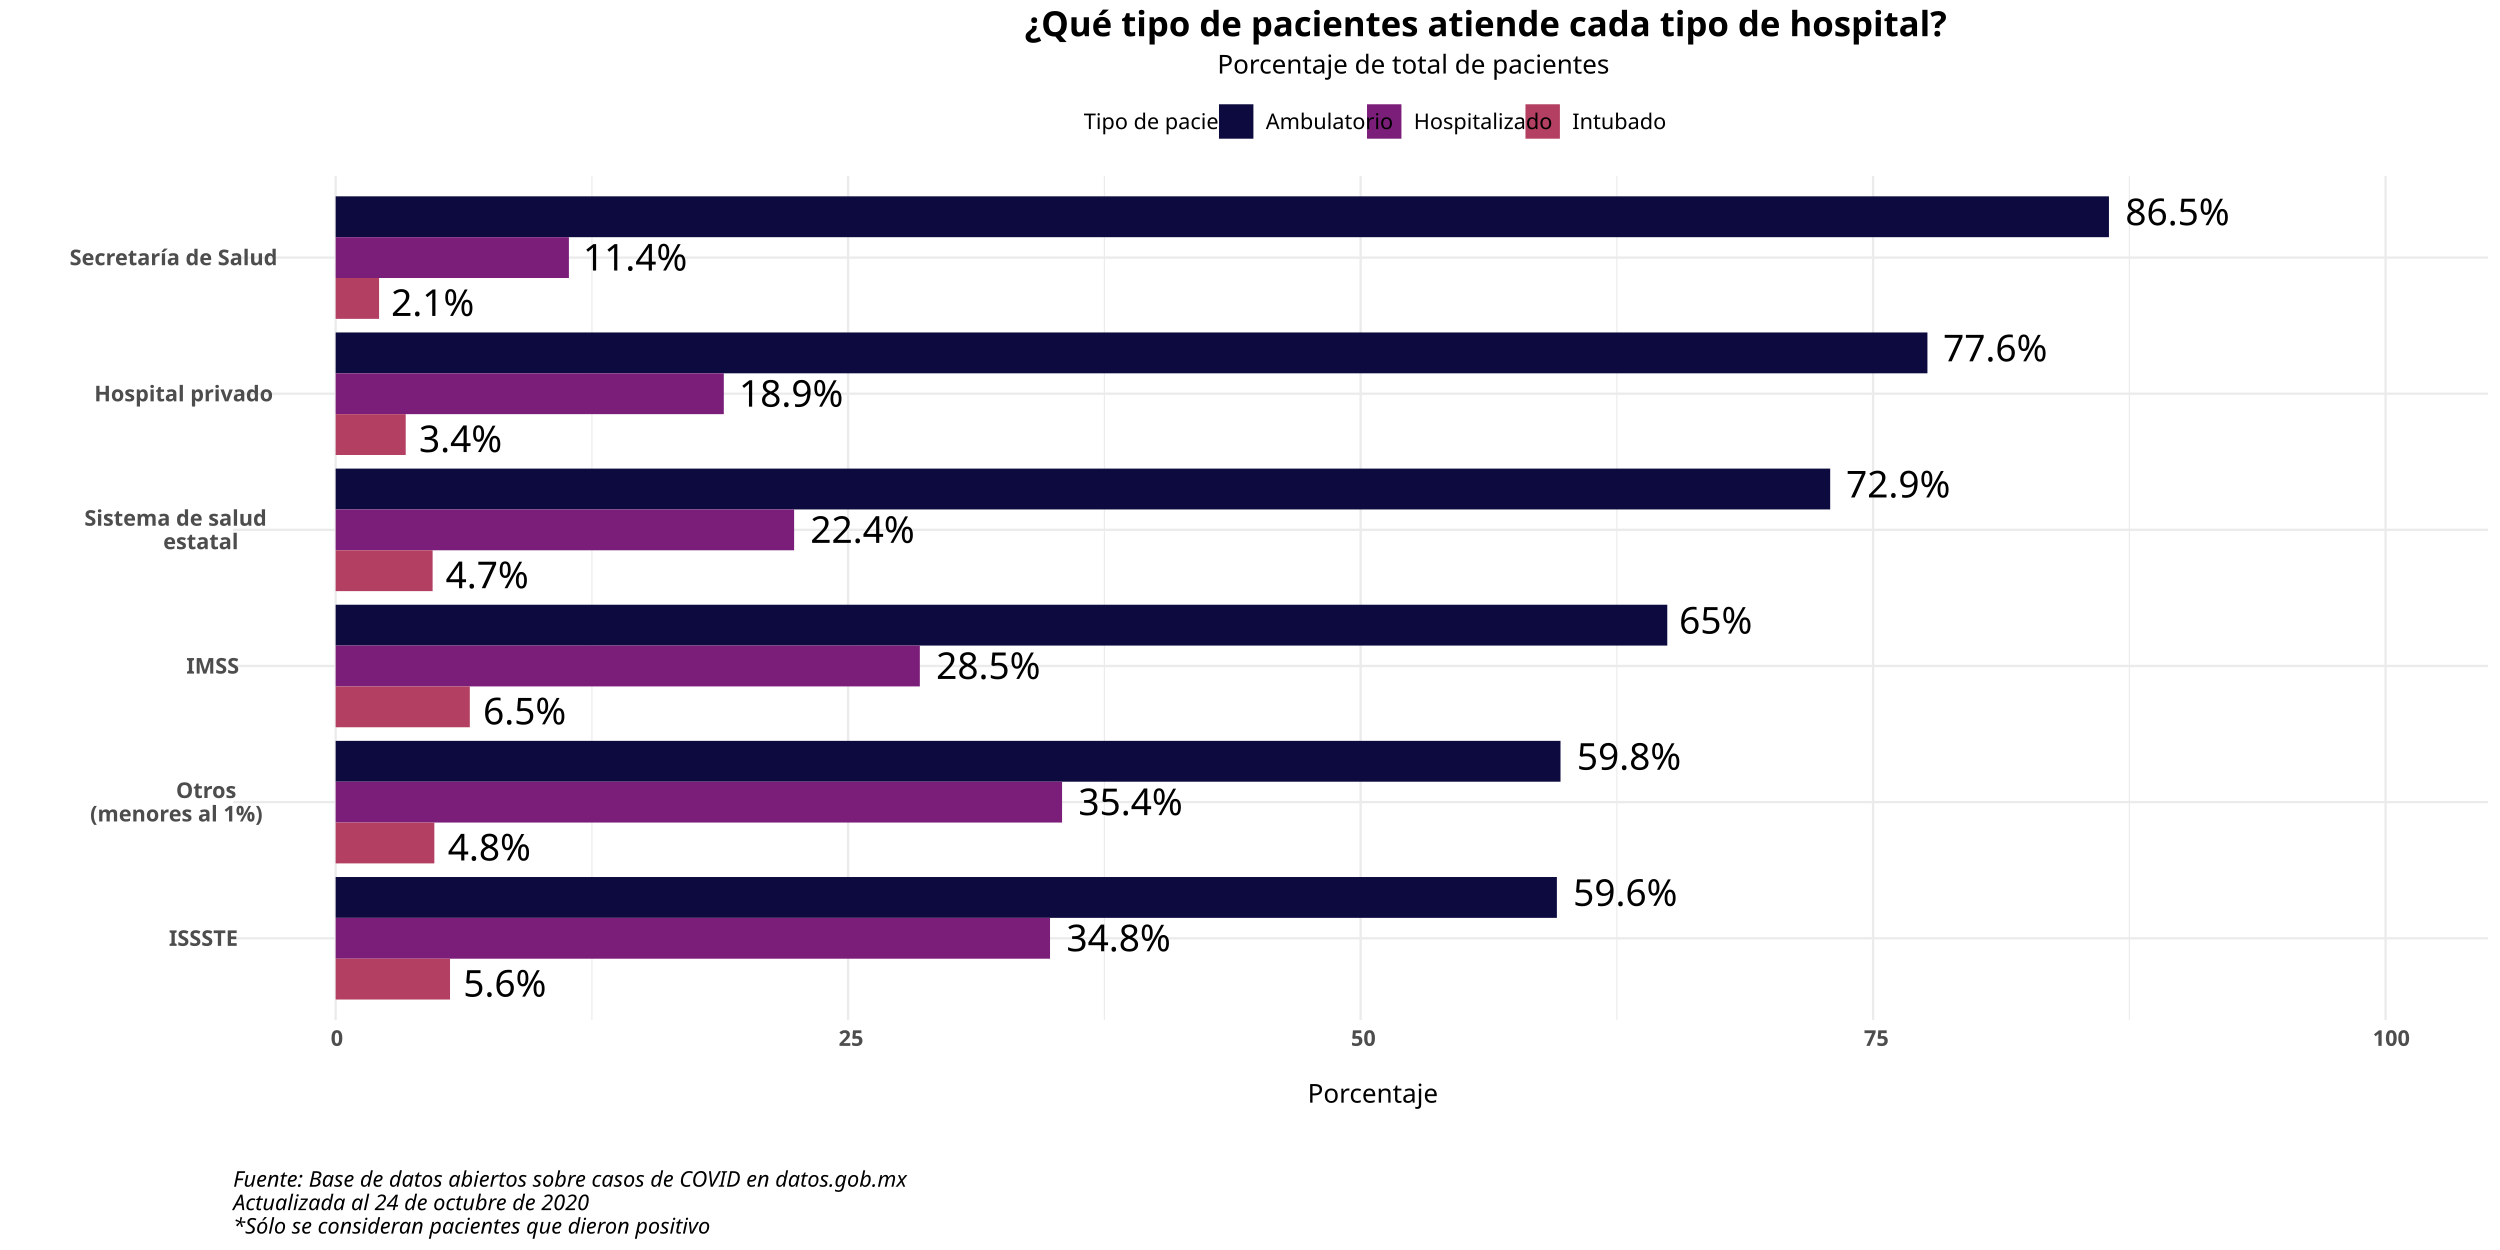
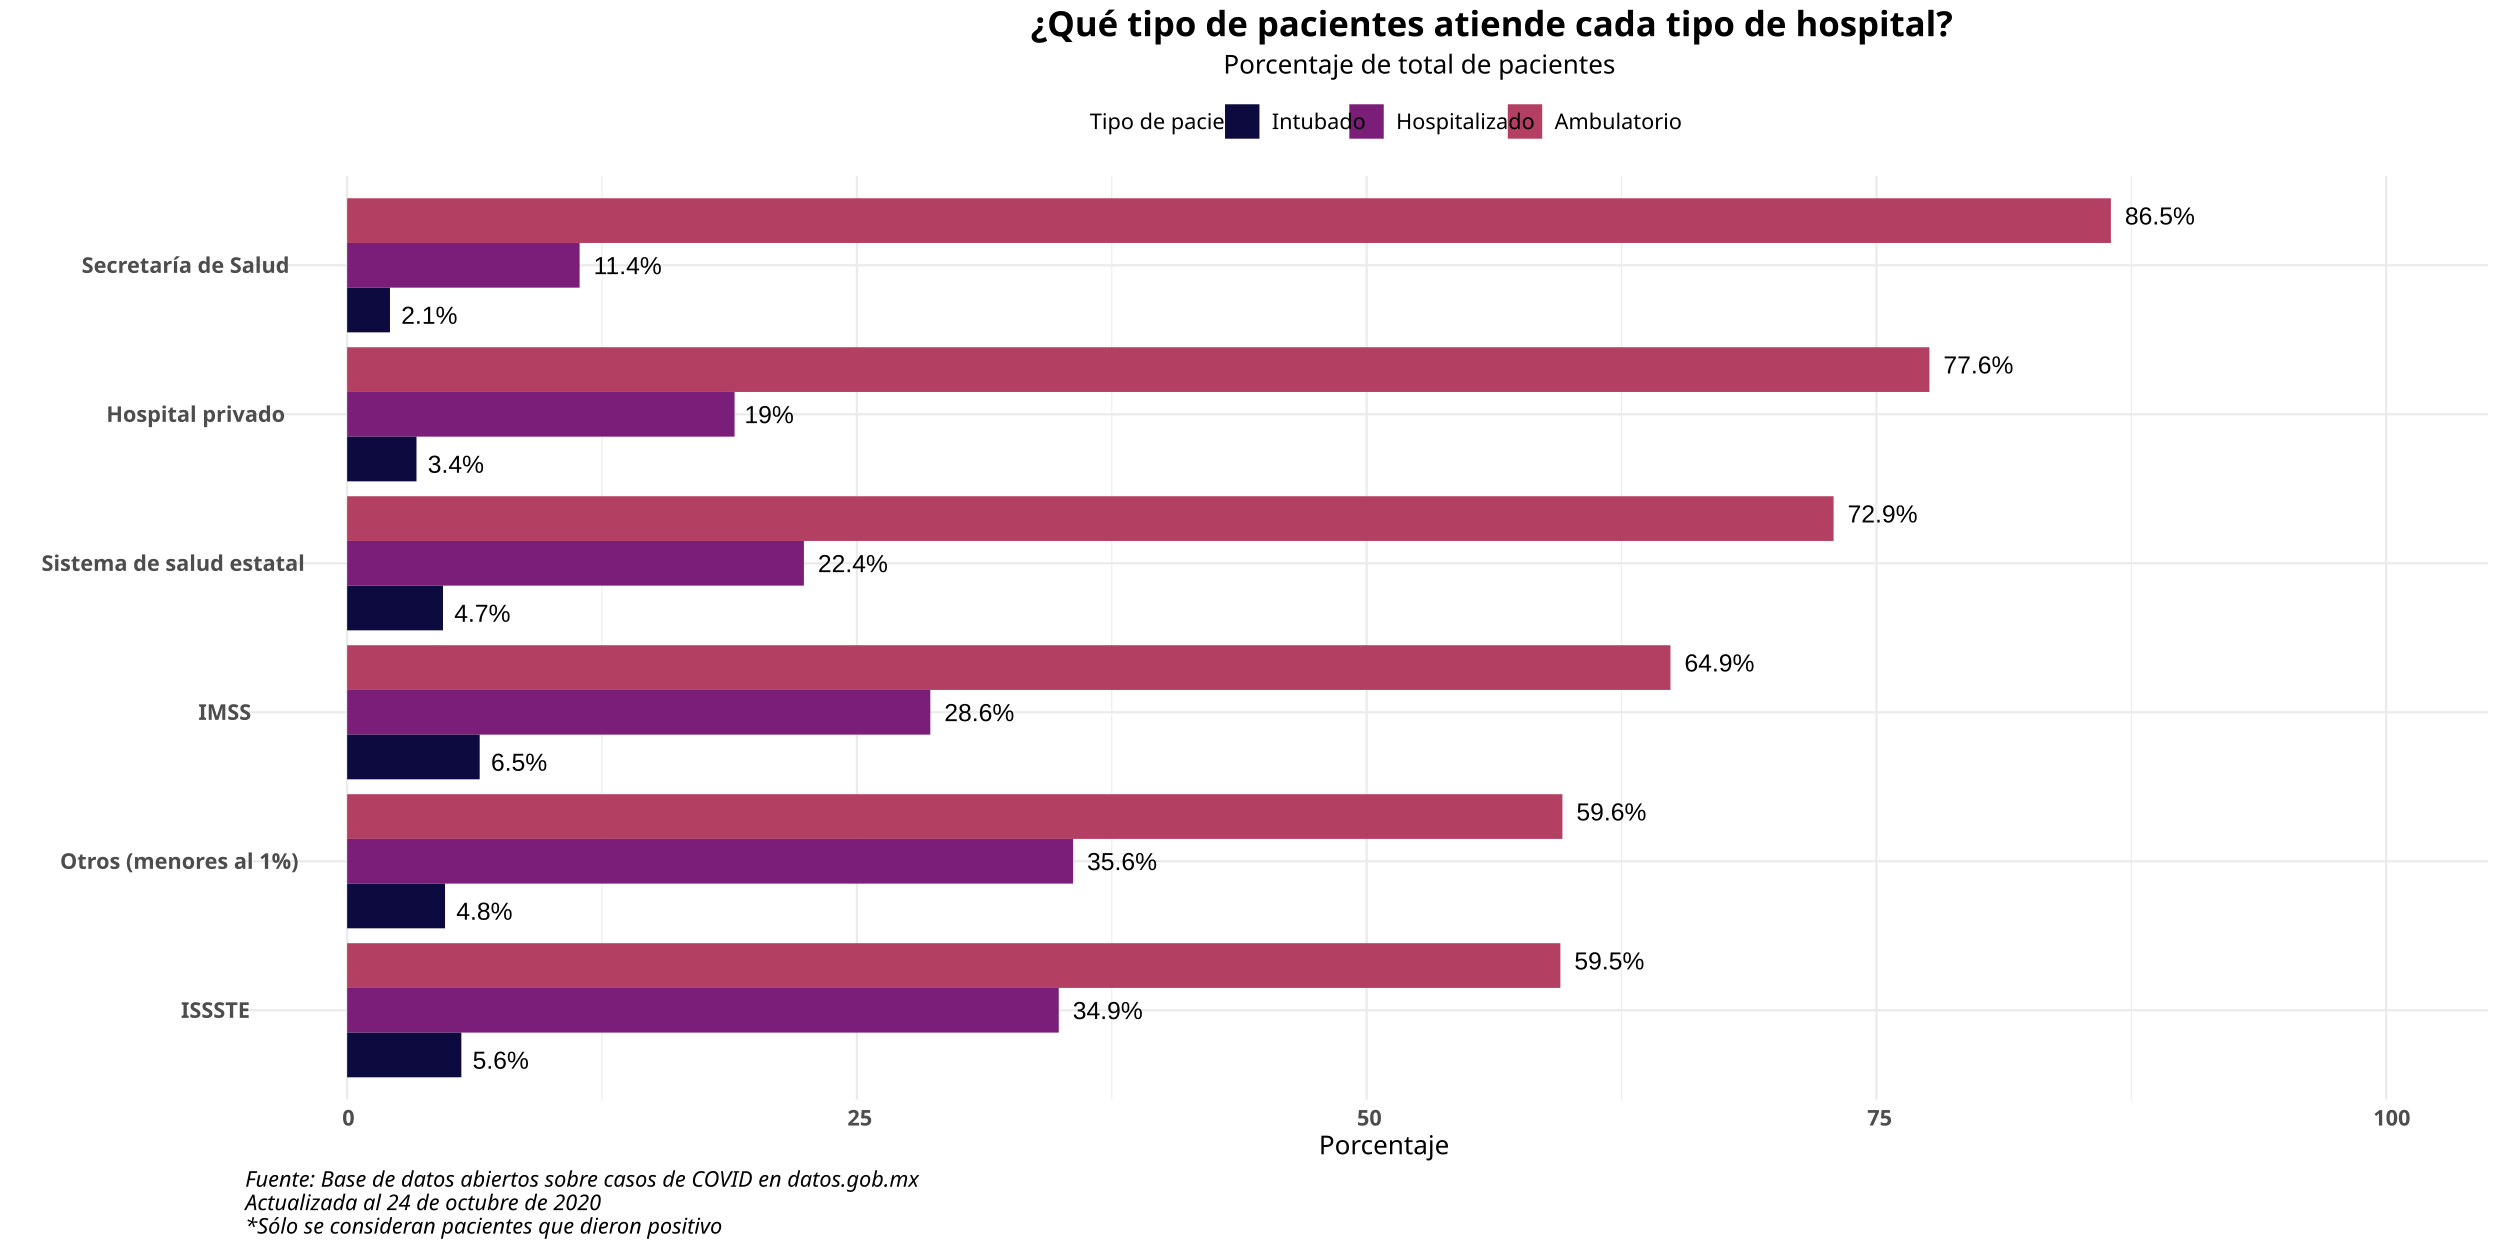
<svg xmlns="http://www.w3.org/2000/svg" viewBox="0 0 1152.00 576.00">
  <defs>
    <style type="text/css">
    line, polyline, polygon, path, rect, circle {
      fill: none;
      stroke: #000000;
      stroke-linecap: round;
      stroke-linejoin: round;
      stroke-miterlimit: 10.00;
    }
  </style>
  </defs>
  <rect width="100%" height="100%" style="stroke: none; fill: #FFFFFF;" />
  <defs>
-     <clipPath id="cpMTA3LjQ0fDExNDYuNTJ8NDY5Ljk5fDgxLjA2">
-       <rect x="107.44" y="81.06" width="1039.08" height="388.93" />
+     <clipPath id="cpMTEyLjk5fDExNDYuNTJ8NTA2LjcxfDgxLjA2">
+       <rect x="112.99" y="81.06" width="1033.53" height="425.65" />
    </clipPath>
  </defs>
-   <polyline points="272.75,469.99 272.75,81.06 " style="stroke-width: 0.53; stroke: #EBEBEB; stroke-linecap: butt;" clip-path="url(#cpMTA3LjQ0fDExNDYuNTJ8NDY5Ljk5fDgxLjA2)" />
-   <polyline points="508.90,469.99 508.90,81.06 " style="stroke-width: 0.53; stroke: #EBEBEB; stroke-linecap: butt;" clip-path="url(#cpMTA3LjQ0fDExNDYuNTJ8NDY5Ljk5fDgxLjA2)" />
-   <polyline points="745.06,469.99 745.06,81.06 " style="stroke-width: 0.53; stroke: #EBEBEB; stroke-linecap: butt;" clip-path="url(#cpMTA3LjQ0fDExNDYuNTJ8NDY5Ljk5fDgxLjA2)" />
-   <polyline points="981.21,469.99 981.21,81.06 " style="stroke-width: 0.53; stroke: #EBEBEB; stroke-linecap: butt;" clip-path="url(#cpMTA3LjQ0fDExNDYuNTJ8NDY5Ljk5fDgxLjA2)" />
-   <polyline points="107.44,432.36 1146.52,432.36 " style="stroke-width: 1.07; stroke: #EBEBEB; stroke-linecap: butt;" clip-path="url(#cpMTA3LjQ0fDExNDYuNTJ8NDY5Ljk5fDgxLjA2)" />
-   <polyline points="107.44,369.62 1146.52,369.62 " style="stroke-width: 1.07; stroke: #EBEBEB; stroke-linecap: butt;" clip-path="url(#cpMTA3LjQ0fDExNDYuNTJ8NDY5Ljk5fDgxLjA2)" />
-   <polyline points="107.44,306.89 1146.52,306.89 " style="stroke-width: 1.07; stroke: #EBEBEB; stroke-linecap: butt;" clip-path="url(#cpMTA3LjQ0fDExNDYuNTJ8NDY5Ljk5fDgxLjA2)" />
-   <polyline points="107.44,244.16 1146.52,244.16 " style="stroke-width: 1.07; stroke: #EBEBEB; stroke-linecap: butt;" clip-path="url(#cpMTA3LjQ0fDExNDYuNTJ8NDY5Ljk5fDgxLjA2)" />
-   <polyline points="107.44,181.43 1146.52,181.43 " style="stroke-width: 1.07; stroke: #EBEBEB; stroke-linecap: butt;" clip-path="url(#cpMTA3LjQ0fDExNDYuNTJ8NDY5Ljk5fDgxLjA2)" />
-   <polyline points="107.44,118.70 1146.52,118.70 " style="stroke-width: 1.07; stroke: #EBEBEB; stroke-linecap: butt;" clip-path="url(#cpMTA3LjQ0fDExNDYuNTJ8NDY5Ljk5fDgxLjA2)" />
-   <polyline points="154.67,469.99 154.67,81.06 " style="stroke-width: 1.07; stroke: #EBEBEB; stroke-linecap: butt;" clip-path="url(#cpMTA3LjQ0fDExNDYuNTJ8NDY5Ljk5fDgxLjA2)" />
-   <polyline points="390.82,469.99 390.82,81.06 " style="stroke-width: 1.07; stroke: #EBEBEB; stroke-linecap: butt;" clip-path="url(#cpMTA3LjQ0fDExNDYuNTJ8NDY5Ljk5fDgxLjA2)" />
-   <polyline points="626.98,469.99 626.98,81.06 " style="stroke-width: 1.07; stroke: #EBEBEB; stroke-linecap: butt;" clip-path="url(#cpMTA3LjQ0fDExNDYuNTJ8NDY5Ljk5fDgxLjA2)" />
-   <polyline points="863.13,469.99 863.13,81.06 " style="stroke-width: 1.07; stroke: #EBEBEB; stroke-linecap: butt;" clip-path="url(#cpMTA3LjQ0fDExNDYuNTJ8NDY5Ljk5fDgxLjA2)" />
-   <polyline points="1099.29,469.99 1099.29,81.06 " style="stroke-width: 1.07; stroke: #EBEBEB; stroke-linecap: butt;" clip-path="url(#cpMTA3LjQ0fDExNDYuNTJ8NDY5Ljk5fDgxLjA2)" />
-   <rect x="154.67" y="90.47" width="817.13" height="18.82" style="stroke-width: 1.07; stroke: none; stroke-linecap: square; stroke-linejoin: miter; fill: #0C0A3E;" clip-path="url(#cpMTA3LjQ0fDExNDYuNTJ8NDY5Ljk5fDgxLjA2)" />
-   <rect x="154.67" y="278.66" width="613.61" height="18.82" style="stroke-width: 1.07; stroke: none; stroke-linecap: square; stroke-linejoin: miter; fill: #0C0A3E;" clip-path="url(#cpMTA3LjQ0fDExNDYuNTJ8NDY5Ljk5fDgxLjA2)" />
-   <rect x="154.67" y="404.13" width="562.74" height="18.82" style="stroke-width: 1.07; stroke: none; stroke-linecap: square; stroke-linejoin: miter; fill: #0C0A3E;" clip-path="url(#cpMTA3LjQ0fDExNDYuNTJ8NDY5Ljk5fDgxLjA2)" />
-   <rect x="154.67" y="153.20" width="733.49" height="18.82" style="stroke-width: 1.07; stroke: none; stroke-linecap: square; stroke-linejoin: miter; fill: #0C0A3E;" clip-path="url(#cpMTA3LjQ0fDExNDYuNTJ8NDY5Ljk5fDgxLjA2)" />
-   <rect x="154.67" y="215.93" width="688.68" height="18.82" style="stroke-width: 1.07; stroke: none; stroke-linecap: square; stroke-linejoin: miter; fill: #0C0A3E;" clip-path="url(#cpMTA3LjQ0fDExNDYuNTJ8NDY5Ljk5fDgxLjA2)" />
-   <rect x="154.67" y="341.39" width="564.41" height="18.82" style="stroke-width: 1.07; stroke: none; stroke-linecap: square; stroke-linejoin: miter; fill: #0C0A3E;" clip-path="url(#cpMTA3LjQ0fDExNDYuNTJ8NDY5Ljk5fDgxLjA2)" />
-   <rect x="154.67" y="109.29" width="107.48" height="18.82" style="stroke-width: 1.07; stroke: none; stroke-linecap: square; stroke-linejoin: miter; fill: #7B1E7A;" clip-path="url(#cpMTA3LjQ0fDExNDYuNTJ8NDY5Ljk5fDgxLjA2)" />
-   <rect x="154.67" y="297.48" width="269.19" height="18.82" style="stroke-width: 1.07; stroke: none; stroke-linecap: square; stroke-linejoin: miter; fill: #7B1E7A;" clip-path="url(#cpMTA3LjQ0fDExNDYuNTJ8NDY5Ljk5fDgxLjA2)" />
-   <rect x="154.67" y="422.95" width="329.18" height="18.82" style="stroke-width: 1.07; stroke: none; stroke-linecap: square; stroke-linejoin: miter; fill: #7B1E7A;" clip-path="url(#cpMTA3LjQ0fDExNDYuNTJ8NDY5Ljk5fDgxLjA2)" />
-   <rect x="154.67" y="172.02" width="178.86" height="18.82" style="stroke-width: 1.07; stroke: none; stroke-linecap: square; stroke-linejoin: miter; fill: #7B1E7A;" clip-path="url(#cpMTA3LjQ0fDExNDYuNTJ8NDY5Ljk5fDgxLjA2)" />
-   <rect x="154.67" y="234.75" width="211.26" height="18.82" style="stroke-width: 1.07; stroke: none; stroke-linecap: square; stroke-linejoin: miter; fill: #7B1E7A;" clip-path="url(#cpMTA3LjQ0fDExNDYuNTJ8NDY5Ljk5fDgxLjA2)" />
-   <rect x="154.67" y="360.21" width="334.73" height="18.82" style="stroke-width: 1.07; stroke: none; stroke-linecap: square; stroke-linejoin: miter; fill: #7B1E7A;" clip-path="url(#cpMTA3LjQ0fDExNDYuNTJ8NDY5Ljk5fDgxLjA2)" />
-   <rect x="154.67" y="128.11" width="20.01" height="18.82" style="stroke-width: 1.07; stroke: none; stroke-linecap: square; stroke-linejoin: miter; fill: #B33F62;" clip-path="url(#cpMTA3LjQ0fDExNDYuNTJ8NDY5Ljk5fDgxLjA2)" />
-   <rect x="154.67" y="316.30" width="61.82" height="18.82" style="stroke-width: 1.07; stroke: none; stroke-linecap: square; stroke-linejoin: miter; fill: #B33F62;" clip-path="url(#cpMTA3LjQ0fDExNDYuNTJ8NDY5Ljk5fDgxLjA2)" />
-   <rect x="154.67" y="441.76" width="52.70" height="18.82" style="stroke-width: 1.07; stroke: none; stroke-linecap: square; stroke-linejoin: miter; fill: #B33F62;" clip-path="url(#cpMTA3LjQ0fDExNDYuNTJ8NDY5Ljk5fDgxLjA2)" />
-   <rect x="154.67" y="190.84" width="32.28" height="18.82" style="stroke-width: 1.07; stroke: none; stroke-linecap: square; stroke-linejoin: miter; fill: #B33F62;" clip-path="url(#cpMTA3LjQ0fDExNDYuNTJ8NDY5Ljk5fDgxLjA2)" />
-   <rect x="154.67" y="253.57" width="44.68" height="18.82" style="stroke-width: 1.07; stroke: none; stroke-linecap: square; stroke-linejoin: miter; fill: #B33F62;" clip-path="url(#cpMTA3LjQ0fDExNDYuNTJ8NDY5Ljk5fDgxLjA2)" />
-   <rect x="154.67" y="379.03" width="45.48" height="18.82" style="stroke-width: 1.07; stroke: none; stroke-linecap: square; stroke-linejoin: miter; fill: #B33F62;" clip-path="url(#cpMTA3LjQ0fDExNDYuNTJ8NDY5Ljk5fDgxLjA2)" />
-   <g clip-path="url(#cpMTA3LjQ0fDExNDYuNTJ8NDY5Ljk5fDgxLjA2)">
-     <text x="979.35" y="103.76" style="font-size: 17.07px; font-family: Barlow Condensed;" textLength="37.76px" lengthAdjust="spacingAndGlyphs">86.5%</text>
+   <polyline points="277.41,506.71 277.41,81.06 " style="stroke-width: 0.53; stroke: #EBEBEB; stroke-linecap: butt;" clip-path="url(#cpMTEyLjk5fDExNDYuNTJ8NTA2LjcxfDgxLjA2)" />
+   <polyline points="512.31,506.71 512.31,81.06 " style="stroke-width: 0.53; stroke: #EBEBEB; stroke-linecap: butt;" clip-path="url(#cpMTEyLjk5fDExNDYuNTJ8NTA2LjcxfDgxLjA2)" />
+   <polyline points="747.20,506.71 747.20,81.06 " style="stroke-width: 0.53; stroke: #EBEBEB; stroke-linecap: butt;" clip-path="url(#cpMTEyLjk5fDExNDYuNTJ8NTA2LjcxfDgxLjA2)" />
+   <polyline points="982.09,506.71 982.09,81.06 " style="stroke-width: 0.53; stroke: #EBEBEB; stroke-linecap: butt;" clip-path="url(#cpMTEyLjk5fDExNDYuNTJ8NTA2LjcxfDgxLjA2)" />
+   <polyline points="112.99,465.52 1146.52,465.52 " style="stroke-width: 1.07; stroke: #EBEBEB; stroke-linecap: butt;" clip-path="url(#cpMTEyLjk5fDExNDYuNTJ8NTA2LjcxfDgxLjA2)" />
+   <polyline points="112.99,396.87 1146.52,396.87 " style="stroke-width: 1.07; stroke: #EBEBEB; stroke-linecap: butt;" clip-path="url(#cpMTEyLjk5fDExNDYuNTJ8NTA2LjcxfDgxLjA2)" />
+   <polyline points="112.99,328.21 1146.52,328.21 " style="stroke-width: 1.07; stroke: #EBEBEB; stroke-linecap: butt;" clip-path="url(#cpMTEyLjk5fDExNDYuNTJ8NTA2LjcxfDgxLjA2)" />
+   <polyline points="112.99,259.56 1146.52,259.56 " style="stroke-width: 1.07; stroke: #EBEBEB; stroke-linecap: butt;" clip-path="url(#cpMTEyLjk5fDExNDYuNTJ8NTA2LjcxfDgxLjA2)" />
+   <polyline points="112.99,190.91 1146.52,190.91 " style="stroke-width: 1.07; stroke: #EBEBEB; stroke-linecap: butt;" clip-path="url(#cpMTEyLjk5fDExNDYuNTJ8NTA2LjcxfDgxLjA2)" />
+   <polyline points="112.99,122.25 1146.52,122.25 " style="stroke-width: 1.07; stroke: #EBEBEB; stroke-linecap: butt;" clip-path="url(#cpMTEyLjk5fDExNDYuNTJ8NTA2LjcxfDgxLjA2)" />
+   <polyline points="159.97,506.71 159.97,81.06 " style="stroke-width: 1.07; stroke: #EBEBEB; stroke-linecap: butt;" clip-path="url(#cpMTEyLjk5fDExNDYuNTJ8NTA2LjcxfDgxLjA2)" />
+   <polyline points="394.86,506.71 394.86,81.06 " style="stroke-width: 1.07; stroke: #EBEBEB; stroke-linecap: butt;" clip-path="url(#cpMTEyLjk5fDExNDYuNTJ8NTA2LjcxfDgxLjA2)" />
+   <polyline points="629.75,506.71 629.75,81.06 " style="stroke-width: 1.07; stroke: #EBEBEB; stroke-linecap: butt;" clip-path="url(#cpMTEyLjk5fDExNDYuNTJ8NTA2LjcxfDgxLjA2)" />
+   <polyline points="864.65,506.71 864.65,81.06 " style="stroke-width: 1.07; stroke: #EBEBEB; stroke-linecap: butt;" clip-path="url(#cpMTEyLjk5fDExNDYuNTJ8NTA2LjcxfDgxLjA2)" />
+   <polyline points="1099.54,506.71 1099.54,81.06 " style="stroke-width: 1.07; stroke: #EBEBEB; stroke-linecap: butt;" clip-path="url(#cpMTEyLjk5fDExNDYuNTJ8NTA2LjcxfDgxLjA2)" />
+   <rect x="159.97" y="91.36" width="812.73" height="20.60" style="stroke-width: 1.07; stroke: none; stroke-linecap: square; stroke-linejoin: miter; fill: #B33F62;" clip-path="url(#cpMTEyLjk5fDExNDYuNTJ8NTA2LjcxfDgxLjA2)" />
+   <rect x="159.97" y="111.95" width="107.11" height="20.60" style="stroke-width: 1.07; stroke: none; stroke-linecap: square; stroke-linejoin: miter; fill: #7B1E7A;" clip-path="url(#cpMTEyLjk5fDExNDYuNTJ8NTA2LjcxfDgxLjA2)" />
+   <rect x="159.97" y="132.55" width="19.73" height="20.60" style="stroke-width: 1.07; stroke: none; stroke-linecap: square; stroke-linejoin: miter; fill: #0C0A3E;" clip-path="url(#cpMTEyLjk5fDExNDYuNTJ8NTA2LjcxfDgxLjA2)" />
+   <rect x="159.97" y="297.32" width="609.78" height="20.60" style="stroke-width: 1.07; stroke: none; stroke-linecap: square; stroke-linejoin: miter; fill: #B33F62;" clip-path="url(#cpMTEyLjk5fDExNDYuNTJ8NTA2LjcxfDgxLjA2)" />
+   <rect x="159.97" y="317.92" width="268.72" height="20.60" style="stroke-width: 1.07; stroke: none; stroke-linecap: square; stroke-linejoin: miter; fill: #7B1E7A;" clip-path="url(#cpMTEyLjk5fDExNDYuNTJ8NTA2LjcxfDgxLjA2)" />
+   <rect x="159.97" y="338.51" width="61.07" height="20.60" style="stroke-width: 1.07; stroke: none; stroke-linecap: square; stroke-linejoin: miter; fill: #0C0A3E;" clip-path="url(#cpMTEyLjk5fDExNDYuNTJ8NTA2LjcxfDgxLjA2)" />
+   <rect x="159.97" y="434.63" width="559.05" height="20.60" style="stroke-width: 1.07; stroke: none; stroke-linecap: square; stroke-linejoin: miter; fill: #B33F62;" clip-path="url(#cpMTEyLjk5fDExNDYuNTJ8NTA2LjcxfDgxLjA2)" />
+   <rect x="159.97" y="455.22" width="327.91" height="20.60" style="stroke-width: 1.07; stroke: none; stroke-linecap: square; stroke-linejoin: miter; fill: #7B1E7A;" clip-path="url(#cpMTEyLjk5fDExNDYuNTJ8NTA2LjcxfDgxLjA2)" />
+   <rect x="159.97" y="475.82" width="52.62" height="20.60" style="stroke-width: 1.07; stroke: none; stroke-linecap: square; stroke-linejoin: miter; fill: #0C0A3E;" clip-path="url(#cpMTEyLjk5fDExNDYuNTJ8NTA2LjcxfDgxLjA2)" />
+   <rect x="159.97" y="160.01" width="729.11" height="20.60" style="stroke-width: 1.07; stroke: none; stroke-linecap: square; stroke-linejoin: miter; fill: #B33F62;" clip-path="url(#cpMTEyLjk5fDExNDYuNTJ8NTA2LjcxfDgxLjA2)" />
+   <rect x="159.97" y="180.61" width="178.52" height="20.60" style="stroke-width: 1.07; stroke: none; stroke-linecap: square; stroke-linejoin: miter; fill: #7B1E7A;" clip-path="url(#cpMTEyLjk5fDExNDYuNTJ8NTA2LjcxfDgxLjA2)" />
+   <rect x="159.97" y="201.20" width="31.95" height="20.60" style="stroke-width: 1.07; stroke: none; stroke-linecap: square; stroke-linejoin: miter; fill: #0C0A3E;" clip-path="url(#cpMTEyLjk5fDExNDYuNTJ8NTA2LjcxfDgxLjA2)" />
+   <rect x="159.97" y="228.67" width="684.95" height="20.60" style="stroke-width: 1.07; stroke: none; stroke-linecap: square; stroke-linejoin: miter; fill: #B33F62;" clip-path="url(#cpMTEyLjk5fDExNDYuNTJ8NTA2LjcxfDgxLjA2)" />
+   <rect x="159.97" y="249.26" width="210.47" height="20.60" style="stroke-width: 1.07; stroke: none; stroke-linecap: square; stroke-linejoin: miter; fill: #7B1E7A;" clip-path="url(#cpMTEyLjk5fDExNDYuNTJ8NTA2LjcxfDgxLjA2)" />
+   <rect x="159.97" y="269.86" width="44.16" height="20.60" style="stroke-width: 1.07; stroke: none; stroke-linecap: square; stroke-linejoin: miter; fill: #0C0A3E;" clip-path="url(#cpMTEyLjk5fDExNDYuNTJ8NTA2LjcxfDgxLjA2)" />
+   <rect x="159.97" y="365.97" width="559.99" height="20.60" style="stroke-width: 1.07; stroke: none; stroke-linecap: square; stroke-linejoin: miter; fill: #B33F62;" clip-path="url(#cpMTEyLjk5fDExNDYuNTJ8NTA2LjcxfDgxLjA2)" />
+   <rect x="159.97" y="386.57" width="334.49" height="20.60" style="stroke-width: 1.07; stroke: none; stroke-linecap: square; stroke-linejoin: miter; fill: #7B1E7A;" clip-path="url(#cpMTEyLjk5fDExNDYuNTJ8NTA2LjcxfDgxLjA2)" />
+   <rect x="159.97" y="407.17" width="45.10" height="20.60" style="stroke-width: 1.07; stroke: none; stroke-linecap: square; stroke-linejoin: miter; fill: #0C0A3E;" clip-path="url(#cpMTEyLjk5fDExNDYuNTJ8NTA2LjcxfDgxLjA2)" />
+   <g clip-path="url(#cpMTEyLjk5fDExNDYuNTJ8NTA2LjcxfDgxLjA2)">
+     <text x="979.15" y="103.44" style="font-size: 11.38px; font-family: Arial;" textLength="32.27px" lengthAdjust="spacingAndGlyphs">86.5%</text>
  </g>
-   <g clip-path="url(#cpMTA3LjQ0fDExNDYuNTJ8NDY5Ljk5fDgxLjA2)">
-     <text x="773.74" y="291.96" style="font-size: 17.07px; font-family: Barlow Condensed;" textLength="27.31px" lengthAdjust="spacingAndGlyphs">65%</text>
+   <g clip-path="url(#cpMTEyLjk5fDExNDYuNTJ8NTA2LjcxfDgxLjA2)">
+     <text x="273.53" y="126.33" style="font-size: 11.38px; font-family: Arial;" textLength="32.27px" lengthAdjust="spacingAndGlyphs">11.4%</text>
  </g>
-   <g clip-path="url(#cpMTA3LjQ0fDExNDYuNTJ8NDY5Ljk5fDgxLjA2)">
-     <text x="724.90" y="417.42" style="font-size: 17.07px; font-family: Barlow Condensed;" textLength="37.44px" lengthAdjust="spacingAndGlyphs">59.6%</text>
+   <g clip-path="url(#cpMTEyLjk5fDExNDYuNTJ8NTA2LjcxfDgxLjA2)">
+     <text x="184.88" y="149.21" style="font-size: 11.38px; font-family: Arial;" textLength="25.94px" lengthAdjust="spacingAndGlyphs">2.1%</text>
  </g>
-   <g clip-path="url(#cpMTA3LjQ0fDExNDYuNTJ8NDY5Ljk5fDgxLjA2)">
-     <text x="895.37" y="166.49" style="font-size: 17.07px; font-family: Barlow Condensed;" textLength="36.07px" lengthAdjust="spacingAndGlyphs">77.6%</text>
+   <g clip-path="url(#cpMTEyLjk5fDExNDYuNTJ8NTA2LjcxfDgxLjA2)">
+     <text x="776.20" y="309.40" style="font-size: 11.38px; font-family: Arial;" textLength="32.27px" lengthAdjust="spacingAndGlyphs">64.9%</text>
  </g>
-   <g clip-path="url(#cpMTA3LjQ0fDExNDYuNTJ8NDY5Ljk5fDgxLjA2)">
-     <text x="850.66" y="229.23" style="font-size: 17.07px; font-family: Barlow Condensed;" textLength="36.57px" lengthAdjust="spacingAndGlyphs">72.9%</text>
+   <g clip-path="url(#cpMTEyLjk5fDExNDYuNTJ8NTA2LjcxfDgxLjA2)">
+     <text x="435.14" y="332.29" style="font-size: 11.38px; font-family: Arial;" textLength="32.27px" lengthAdjust="spacingAndGlyphs">28.6%</text>
  </g>
-   <g clip-path="url(#cpMTA3LjQ0fDExNDYuNTJ8NDY5Ljk5fDgxLjA2)">
-     <text x="726.61" y="354.69" style="font-size: 17.07px; font-family: Barlow Condensed;" textLength="37.64px" lengthAdjust="spacingAndGlyphs">59.8%</text>
+   <g clip-path="url(#cpMTEyLjk5fDExNDYuNTJ8NTA2LjcxfDgxLjA2)">
+     <text x="226.23" y="355.17" style="font-size: 11.38px; font-family: Arial;" textLength="25.94px" lengthAdjust="spacingAndGlyphs">6.5%</text>
  </g>
-   <g clip-path="url(#cpMTA3LjQ0fDExNDYuNTJ8NDY5Ljk5fDgxLjA2)">
-     <text x="268.63" y="124.67" style="font-size: 17.07px; font-family: Barlow Condensed;" textLength="32.40px" lengthAdjust="spacingAndGlyphs">11.4%</text>
+   <g clip-path="url(#cpMTEyLjk5fDExNDYuNTJ8NTA2LjcxfDgxLjA2)">
+     <text x="725.47" y="446.71" style="font-size: 11.38px; font-family: Arial;" textLength="32.27px" lengthAdjust="spacingAndGlyphs">59.5%</text>
  </g>
-   <g clip-path="url(#cpMTA3LjQ0fDExNDYuNTJ8NDY5Ljk5fDgxLjA2)">
-     <text x="431.38" y="312.87" style="font-size: 17.07px; font-family: Barlow Condensed;" textLength="37.63px" lengthAdjust="spacingAndGlyphs">28.5%</text>
+   <g clip-path="url(#cpMTEyLjk5fDExNDYuNTJ8NTA2LjcxfDgxLjA2)">
+     <text x="494.33" y="469.59" style="font-size: 11.38px; font-family: Arial;" textLength="32.27px" lengthAdjust="spacingAndGlyphs">34.9%</text>
  </g>
-   <g clip-path="url(#cpMTA3LjQ0fDExNDYuNTJ8NDY5Ljk5fDgxLjA2)">
-     <text x="491.41" y="438.33" style="font-size: 17.07px; font-family: Barlow Condensed;" textLength="37.83px" lengthAdjust="spacingAndGlyphs">34.8%</text>
+   <g clip-path="url(#cpMTEyLjk5fDExNDYuNTJ8NTA2LjcxfDgxLjA2)">
+     <text x="217.77" y="492.48" style="font-size: 11.38px; font-family: Arial;" textLength="25.94px" lengthAdjust="spacingAndGlyphs">5.6%</text>
  </g>
-   <g clip-path="url(#cpMTA3LjQ0fDExNDYuNTJ8NDY5Ljk5fDgxLjA2)">
-     <text x="340.53" y="187.41" style="font-size: 17.07px; font-family: Barlow Condensed;" textLength="35.03px" lengthAdjust="spacingAndGlyphs">18.9%</text>
+   <g clip-path="url(#cpMTEyLjk5fDExNDYuNTJ8NTA2LjcxfDgxLjA2)">
+     <text x="895.53" y="172.10" style="font-size: 11.38px; font-family: Arial;" textLength="32.27px" lengthAdjust="spacingAndGlyphs">77.6%</text>
  </g>
-   <g clip-path="url(#cpMTA3LjQ0fDExNDYuNTJ8NDY5Ljk5fDgxLjA2)">
-     <text x="373.41" y="250.14" style="font-size: 17.07px; font-family: Barlow Condensed;" textLength="37.39px" lengthAdjust="spacingAndGlyphs">22.4%</text>
+   <g clip-path="url(#cpMTEyLjk5fDExNDYuNTJ8NTA2LjcxfDgxLjA2)">
+     <text x="343.04" y="194.98" style="font-size: 11.38px; font-family: Arial;" textLength="22.78px" lengthAdjust="spacingAndGlyphs">19%</text>
  </g>
-   <g clip-path="url(#cpMTA3LjQ0fDExNDYuNTJ8NDY5Ljk5fDgxLjA2)">
-     <text x="496.92" y="375.60" style="font-size: 17.07px; font-family: Barlow Condensed;" textLength="37.61px" lengthAdjust="spacingAndGlyphs">35.4%</text>
+   <g clip-path="url(#cpMTEyLjk5fDExNDYuNTJ8NTA2LjcxfDgxLjA2)">
+     <text x="197.10" y="217.86" style="font-size: 11.38px; font-family: Arial;" textLength="25.94px" lengthAdjust="spacingAndGlyphs">3.4%</text>
  </g>
-   <g clip-path="url(#cpMTA3LjQ0fDExNDYuNTJ8NDY5Ljk5fDgxLjA2)">
-     <text x="180.24" y="145.58" style="font-size: 17.07px; font-family: Barlow Condensed;" textLength="27.81px" lengthAdjust="spacingAndGlyphs">2.1%</text>
+   <g clip-path="url(#cpMTEyLjk5fDExNDYuNTJ8NTA2LjcxfDgxLjA2)">
+     <text x="851.37" y="240.75" style="font-size: 11.38px; font-family: Arial;" textLength="32.27px" lengthAdjust="spacingAndGlyphs">72.9%</text>
  </g>
-   <g clip-path="url(#cpMTA3LjQ0fDExNDYuNTJ8NDY5Ljk5fDgxLjA2)">
-     <text x="222.60" y="333.78" style="font-size: 17.07px; font-family: Barlow Condensed;" textLength="30.56px" lengthAdjust="spacingAndGlyphs">6.5%</text>
+   <g clip-path="url(#cpMTEyLjk5fDExNDYuNTJ8NTA2LjcxfDgxLjA2)">
+     <text x="376.88" y="263.63" style="font-size: 11.38px; font-family: Arial;" textLength="32.27px" lengthAdjust="spacingAndGlyphs">22.4%</text>
  </g>
-   <g clip-path="url(#cpMTA3LjQ0fDExNDYuNTJ8NDY5Ljk5fDgxLjA2)">
-     <text x="213.48" y="459.24" style="font-size: 17.07px; font-family: Barlow Condensed;" textLength="30.56px" lengthAdjust="spacingAndGlyphs">5.6%</text>
+   <g clip-path="url(#cpMTEyLjk5fDExNDYuNTJ8NTA2LjcxfDgxLjA2)">
+     <text x="209.31" y="286.52" style="font-size: 11.38px; font-family: Arial;" textLength="25.94px" lengthAdjust="spacingAndGlyphs">4.7%</text>
  </g>
-   <g clip-path="url(#cpMTA3LjQ0fDExNDYuNTJ8NDY5Ljk5fDgxLjA2)">
-     <text x="193.07" y="208.32" style="font-size: 17.07px; font-family: Barlow Condensed;" textLength="30.63px" lengthAdjust="spacingAndGlyphs">3.4%</text>
+   <g clip-path="url(#cpMTEyLjk5fDExNDYuNTJ8NTA2LjcxfDgxLjA2)">
+     <text x="726.41" y="378.06" style="font-size: 11.38px; font-family: Arial;" textLength="32.27px" lengthAdjust="spacingAndGlyphs">59.6%</text>
  </g>
-   <g clip-path="url(#cpMTA3LjQ0fDExNDYuNTJ8NDY5Ljk5fDgxLjA2)">
-     <text x="205.33" y="271.05" style="font-size: 17.07px; font-family: Barlow Condensed;" textLength="29.91px" lengthAdjust="spacingAndGlyphs">4.7%</text>
+   <g clip-path="url(#cpMTEyLjk5fDExNDYuNTJ8NTA2LjcxfDgxLjA2)">
+     <text x="500.91" y="400.94" style="font-size: 11.38px; font-family: Arial;" textLength="32.27px" lengthAdjust="spacingAndGlyphs">35.6%</text>
  </g>
-   <g clip-path="url(#cpMTA3LjQ0fDExNDYuNTJ8NDY5Ljk5fDgxLjA2)">
-     <text x="206.32" y="396.51" style="font-size: 17.07px; font-family: Barlow Condensed;" textLength="30.87px" lengthAdjust="spacingAndGlyphs">4.8%</text>
+   <g clip-path="url(#cpMTEyLjk5fDExNDYuNTJ8NTA2LjcxfDgxLjA2)">
+     <text x="210.25" y="423.83" style="font-size: 11.38px; font-family: Arial;" textLength="25.94px" lengthAdjust="spacingAndGlyphs">4.8%</text>
  </g>
  <defs>
    <clipPath id="cpMC4wMHwxMTUyLjAwfDU3Ni4wMHwwLjAw">
      <rect x="0.00" y="0.00" width="1152.00" height="576.00" />
    </clipPath>
  </defs>
  <g clip-path="url(#cpMC4wMHwxMTUyLjAwfDU3Ni4wMHwwLjAw)">
-     <text x="77.83" y="435.86" style="font-size: 10.00px; font-weight: bold; fill: #4D4D4D; font-family: Barlow Condensed;" textLength="24.68px" lengthAdjust="spacingAndGlyphs">ISSSTE</text>
+     <text x="83.38" y="469.02" style="font-size: 10.00px; font-weight: bold; fill: #4D4D4D; font-family: Barlow Condensed;" textLength="24.68px" lengthAdjust="spacingAndGlyphs">ISSSTE</text>
  </g>
  <g clip-path="url(#cpMC4wMHwxMTUyLjAwfDU3Ni4wMHwwLjAw)">
-     <text x="81.09" y="367.72" style="font-size: 10.00px; font-weight: bold; fill: #4D4D4D; font-family: Barlow Condensed;" textLength="21.42px" lengthAdjust="spacingAndGlyphs">Otros </text>
+     <text x="27.65" y="400.37" style="font-size: 10.00px; font-weight: bold; fill: #4D4D4D; font-family: Barlow Condensed;" textLength="80.41px" lengthAdjust="spacingAndGlyphs">Otros (menores al 1%)</text>
  </g>
  <g clip-path="url(#cpMC4wMHwxMTUyLjAwfDU3Ni4wMHwwLjAw)">
-     <text x="41.52" y="378.52" style="font-size: 10.00px; font-weight: bold; fill: #4D4D4D; font-family: Barlow Condensed;" textLength="60.99px" lengthAdjust="spacingAndGlyphs"> (menores al 1%)</text>
+     <text x="91.40" y="331.71" style="font-size: 10.00px; font-weight: bold; fill: #4D4D4D; font-family: Barlow Condensed;" textLength="16.66px" lengthAdjust="spacingAndGlyphs">IMSS</text>
  </g>
  <g clip-path="url(#cpMC4wMHwxMTUyLjAwfDU3Ni4wMHwwLjAw)">
-     <text x="85.85" y="310.39" style="font-size: 10.00px; font-weight: bold; fill: #4D4D4D; font-family: Barlow Condensed;" textLength="16.66px" lengthAdjust="spacingAndGlyphs">IMSS</text>
+     <text x="19.12" y="263.06" style="font-size: 10.00px; font-weight: bold; fill: #4D4D4D; font-family: Barlow Condensed;" textLength="88.94px" lengthAdjust="spacingAndGlyphs">Sistema de salud estatal</text>
  </g>
  <g clip-path="url(#cpMC4wMHwxMTUyLjAwfDU3Ni4wMHwwLjAw)">
-     <text x="38.88" y="242.26" style="font-size: 10.00px; font-weight: bold; fill: #4D4D4D; font-family: Barlow Condensed;" textLength="63.63px" lengthAdjust="spacingAndGlyphs">Sistema de salud </text>
+     <text x="48.99" y="194.41" style="font-size: 10.00px; font-weight: bold; fill: #4D4D4D; font-family: Barlow Condensed;" textLength="59.07px" lengthAdjust="spacingAndGlyphs">Hospital privado</text>
  </g>
  <g clip-path="url(#cpMC4wMHwxMTUyLjAwfDU3Ni4wMHwwLjAw)">
-     <text x="75.20" y="253.06" style="font-size: 10.00px; font-weight: bold; fill: #4D4D4D; font-family: Barlow Condensed;" textLength="27.31px" lengthAdjust="spacingAndGlyphs"> estatal</text>
+     <text x="37.63" y="125.75" style="font-size: 10.00px; font-weight: bold; fill: #4D4D4D; font-family: Barlow Condensed;" textLength="70.43px" lengthAdjust="spacingAndGlyphs">Secretaría de Salud</text>
  </g>
  <g clip-path="url(#cpMC4wMHwxMTUyLjAwfDU3Ni4wMHwwLjAw)">
-     <text x="43.44" y="184.93" style="font-size: 10.00px; font-weight: bold; fill: #4D4D4D; font-family: Barlow Condensed;" textLength="59.07px" lengthAdjust="spacingAndGlyphs">Hospital privado</text>
+     <text x="157.70" y="518.65" style="font-size: 10.00px; font-weight: bold; fill: #4D4D4D; font-family: Barlow Condensed;" textLength="4.53px" lengthAdjust="spacingAndGlyphs">0</text>
  </g>
  <g clip-path="url(#cpMC4wMHwxMTUyLjAwfDU3Ni4wMHwwLjAw)">
-     <text x="32.08" y="122.20" style="font-size: 10.00px; font-weight: bold; fill: #4D4D4D; font-family: Barlow Condensed;" textLength="70.43px" lengthAdjust="spacingAndGlyphs">Secretaría de Salud</text>
+     <text x="390.47" y="518.65" style="font-size: 10.00px; font-weight: bold; fill: #4D4D4D; font-family: Barlow Condensed;" textLength="8.77px" lengthAdjust="spacingAndGlyphs">25</text>
  </g>
  <g clip-path="url(#cpMC4wMHwxMTUyLjAwfDU3Ni4wMHwwLjAw)">
-     <text x="152.40" y="481.93" style="font-size: 10.00px; font-weight: bold; fill: #4D4D4D; font-family: Barlow Condensed;" textLength="4.53px" lengthAdjust="spacingAndGlyphs">0</text>
+     <text x="625.29" y="518.65" style="font-size: 10.00px; font-weight: bold; fill: #4D4D4D; font-family: Barlow Condensed;" textLength="8.92px" lengthAdjust="spacingAndGlyphs">50</text>
  </g>
  <g clip-path="url(#cpMC4wMHwxMTUyLjAwfDU3Ni4wMHwwLjAw)">
-     <text x="386.44" y="481.93" style="font-size: 10.00px; font-weight: bold; fill: #4D4D4D; font-family: Barlow Condensed;" textLength="8.77px" lengthAdjust="spacingAndGlyphs">25</text>
+     <text x="860.42" y="518.65" style="font-size: 10.00px; font-weight: bold; fill: #4D4D4D; font-family: Barlow Condensed;" textLength="8.46px" lengthAdjust="spacingAndGlyphs">75</text>
  </g>
  <g clip-path="url(#cpMC4wMHwxMTUyLjAwfDU3Ni4wMHwwLjAw)">
-     <text x="622.52" y="481.93" style="font-size: 10.00px; font-weight: bold; fill: #4D4D4D; font-family: Barlow Condensed;" textLength="8.92px" lengthAdjust="spacingAndGlyphs">50</text>
+     <text x="1093.59" y="518.65" style="font-size: 10.00px; font-weight: bold; fill: #4D4D4D; font-family: Barlow Condensed;" textLength="11.90px" lengthAdjust="spacingAndGlyphs">100</text>
  </g>
  <g clip-path="url(#cpMC4wMHwxMTUyLjAwfDU3Ni4wMHwwLjAw)">
-     <text x="858.90" y="481.93" style="font-size: 10.00px; font-weight: bold; fill: #4D4D4D; font-family: Barlow Condensed;" textLength="8.46px" lengthAdjust="spacingAndGlyphs">75</text>
+     <text x="607.74" y="531.87" style="font-size: 12.00px; font-family: Barlow Condensed;" textLength="44.03px" lengthAdjust="spacingAndGlyphs">Porcentaje</text>
  </g>
  <g clip-path="url(#cpMC4wMHwxMTUyLjAwfDU3Ni4wMHwwLjAw)">
-     <text x="1093.34" y="481.93" style="font-size: 10.00px; font-weight: bold; fill: #4D4D4D; font-family: Barlow Condensed;" textLength="11.90px" lengthAdjust="spacingAndGlyphs">100</text>
+     <text x="502.20" y="59.48" style="font-size: 10.00px; font-family: Barlow Condensed;" textLength="56.60px" lengthAdjust="spacingAndGlyphs">Tipo de paciente</text>
+   </g>
+   <rect x="564.49" y="48.05" width="15.86" height="15.86" style="stroke-width: 1.07; stroke: none; stroke-linecap: square; stroke-linejoin: miter; fill: #0C0A3E;" clip-path="url(#cpMC4wMHwxMTUyLjAwfDU3Ni4wMHwwLjAw)" />
+   <rect x="621.77" y="48.05" width="15.86" height="15.86" style="stroke-width: 1.07; stroke: none; stroke-linecap: square; stroke-linejoin: miter; fill: #7B1E7A;" clip-path="url(#cpMC4wMHwxMTUyLjAwfDU3Ni4wMHwwLjAw)" />
+   <rect x="694.79" y="48.05" width="15.86" height="15.86" style="stroke-width: 1.07; stroke: none; stroke-linecap: square; stroke-linejoin: miter; fill: #B33F62;" clip-path="url(#cpMC4wMHwxMTUyLjAwfDU3Ni4wMHwwLjAw)" />
+   <g clip-path="url(#cpMC4wMHwxMTUyLjAwfDU3Ni4wMHwwLjAw)">
+     <text x="586.04" y="59.48" style="font-size: 10.00px; font-family: Barlow Condensed;" textLength="30.04px" lengthAdjust="spacingAndGlyphs">Intubado</text>
  </g>
  <g clip-path="url(#cpMC4wMHwxMTUyLjAwfDU3Ni4wMHwwLjAw)">
-     <text x="626.98" y="495.15" style="font-size: 12.00px; font-family: Barlow Condensed;" textLength="0.00px" lengthAdjust="spacingAndGlyphs" />
+     <text x="643.32" y="59.48" style="font-size: 10.00px; font-family: Barlow Condensed;" textLength="45.78px" lengthAdjust="spacingAndGlyphs">Hospitalizado</text>
  </g>
  <g clip-path="url(#cpMC4wMHwxMTUyLjAwfDU3Ni4wMHwwLjAw)">
-     <text x="602.56" y="508.11" style="font-size: 12.00px; font-family: Barlow Condensed;" textLength="48.83px" lengthAdjust="spacingAndGlyphs"> Porcentaje </text>
+     <text x="716.35" y="59.48" style="font-size: 10.00px; font-family: Barlow Condensed;" textLength="40.96px" lengthAdjust="spacingAndGlyphs">Ambulatorio</text>
  </g>
  <g clip-path="url(#cpMC4wMHwxMTUyLjAwfDU3Ni4wMHwwLjAw)">
-     <text x="626.98" y="521.07" style="font-size: 12.00px; font-family: Barlow Condensed;" textLength="0.00px" lengthAdjust="spacingAndGlyphs" />
+     <text x="563.74" y="33.89" style="font-size: 12.00px; font-family: Barlow Condensed;" textLength="132.02px" lengthAdjust="spacingAndGlyphs">Porcentaje de total de pacientes</text>
  </g>
  <g clip-path="url(#cpMC4wMHwxMTUyLjAwfDU3Ni4wMHwwLjAw)">
-     <text transform="translate(13.88,275.53) rotate(-90)" style="font-size: 12.00px; font-family: Barlow Condensed;" textLength="0.00px" lengthAdjust="spacingAndGlyphs" />
+     <text x="474.92" y="16.68" style="font-size: 16.00px; font-weight: bold; font-family: Barlow Condensed;" textLength="309.66px" lengthAdjust="spacingAndGlyphs">¿Qué tipo de pacientes atiende cada tipo de hospital?</text>
  </g>
  <g clip-path="url(#cpMC4wMHwxMTUyLjAwfDU3Ni4wMHwwLjAw)">
-     <text transform="translate(26.84,275.53) rotate(-90)" style="font-size: 12.00px; font-family: Barlow Condensed;" textLength="0.00px" lengthAdjust="spacingAndGlyphs" />
+     <text x="112.99" y="546.84" style="font-size: 10.00px; font-style: italic; font-family: Barlow Condensed;" textLength="231.53px" lengthAdjust="spacingAndGlyphs">Fuente: Base de datos abiertos sobre casos de COVID en datos.gob.mx</text>
  </g>
  <g clip-path="url(#cpMC4wMHwxMTUyLjAwfDU3Ni4wMHwwLjAw)">
-     <text x="499.42" y="59.48" style="font-size: 10.00px; font-family: Barlow Condensed;" textLength="56.60px" lengthAdjust="spacingAndGlyphs">Tipo de paciente</text>
-   </g>
-   <rect x="561.71" y="48.05" width="15.86" height="15.86" style="stroke-width: 1.07; stroke: none; stroke-linecap: square; stroke-linejoin: miter; fill: #0C0A3E;" clip-path="url(#cpMC4wMHwxMTUyLjAwfDU3Ni4wMHwwLjAw)" />
-   <rect x="629.92" y="48.05" width="15.86" height="15.86" style="stroke-width: 1.07; stroke: none; stroke-linecap: square; stroke-linejoin: miter; fill: #7B1E7A;" clip-path="url(#cpMC4wMHwxMTUyLjAwfDU3Ni4wMHwwLjAw)" />
-   <rect x="702.94" y="48.05" width="15.86" height="15.86" style="stroke-width: 1.07; stroke: none; stroke-linecap: square; stroke-linejoin: miter; fill: #B33F62;" clip-path="url(#cpMC4wMHwxMTUyLjAwfDU3Ni4wMHwwLjAw)" />
-   <g clip-path="url(#cpMC4wMHwxMTUyLjAwfDU3Ni4wMHwwLjAw)">
-     <text x="583.27" y="59.48" style="font-size: 10.00px; font-family: Barlow Condensed;" textLength="40.96px" lengthAdjust="spacingAndGlyphs">Ambulatorio</text>
+     <text x="112.99" y="557.64" style="font-size: 10.00px; font-style: italic; font-family: Barlow Condensed;" textLength="121.70px" lengthAdjust="spacingAndGlyphs">Actualizada al 24 de octubre de 2020</text>
  </g>
  <g clip-path="url(#cpMC4wMHwxMTUyLjAwfDU3Ni4wMHwwLjAw)">
-     <text x="651.47" y="59.48" style="font-size: 10.00px; font-family: Barlow Condensed;" textLength="45.78px" lengthAdjust="spacingAndGlyphs">Hospitalizado</text>
-   </g>
-   <g clip-path="url(#cpMC4wMHwxMTUyLjAwfDU3Ni4wMHwwLjAw)">
-     <text x="724.49" y="59.48" style="font-size: 10.00px; font-family: Barlow Condensed;" textLength="30.04px" lengthAdjust="spacingAndGlyphs">Intubado</text>
-   </g>
-   <g clip-path="url(#cpMC4wMHwxMTUyLjAwfDU3Ni4wMHwwLjAw)">
-     <text x="560.97" y="33.89" style="font-size: 12.00px; font-family: Barlow Condensed;" textLength="132.02px" lengthAdjust="spacingAndGlyphs">Porcentaje de total de pacientes</text>
-   </g>
-   <g clip-path="url(#cpMC4wMHwxMTUyLjAwfDU3Ni4wMHwwLjAw)">
-     <text x="472.15" y="16.68" style="font-size: 16.00px; font-weight: bold; font-family: Barlow Condensed;" textLength="309.66px" lengthAdjust="spacingAndGlyphs">¿Qué tipo de pacientes atiende cada tipo de hospital?</text>
-   </g>
-   <g clip-path="url(#cpMC4wMHwxMTUyLjAwfDU3Ni4wMHwwLjAw)">
-     <text x="107.44" y="536.04" style="font-size: 10.00px; font-style: italic; font-family: Barlow Condensed;" textLength="0.00px" lengthAdjust="spacingAndGlyphs" />
-   </g>
-   <g clip-path="url(#cpMC4wMHwxMTUyLjAwfDU3Ni4wMHwwLjAw)">
-     <text x="107.44" y="546.84" style="font-size: 10.00px; font-style: italic; font-family: Barlow Condensed;" textLength="235.41px" lengthAdjust="spacingAndGlyphs"> Fuente: Base de datos abiertos sobre casos de COVID en datos.gob.mx </text>
-   </g>
-   <g clip-path="url(#cpMC4wMHwxMTUyLjAwfDU3Ni4wMHwwLjAw)">
-     <text x="107.44" y="557.64" style="font-size: 10.00px; font-style: italic; font-family: Barlow Condensed;" textLength="125.58px" lengthAdjust="spacingAndGlyphs"> Actualizada al 24 de octubre de 2020 </text>
-   </g>
-   <g clip-path="url(#cpMC4wMHwxMTUyLjAwfDU3Ni4wMHwwLjAw)">
-     <text x="107.44" y="568.44" style="font-size: 10.00px; font-style: italic; font-family: Barlow Condensed;" textLength="167.00px" lengthAdjust="spacingAndGlyphs"> *Sólo se consideran pacientes que dieron positivo</text>
+     <text x="112.99" y="568.44" style="font-size: 10.00px; font-style: italic; font-family: Barlow Condensed;" textLength="165.06px" lengthAdjust="spacingAndGlyphs">*Sólo se consideran pacientes que dieron positivo</text>
  </g>
</svg>
